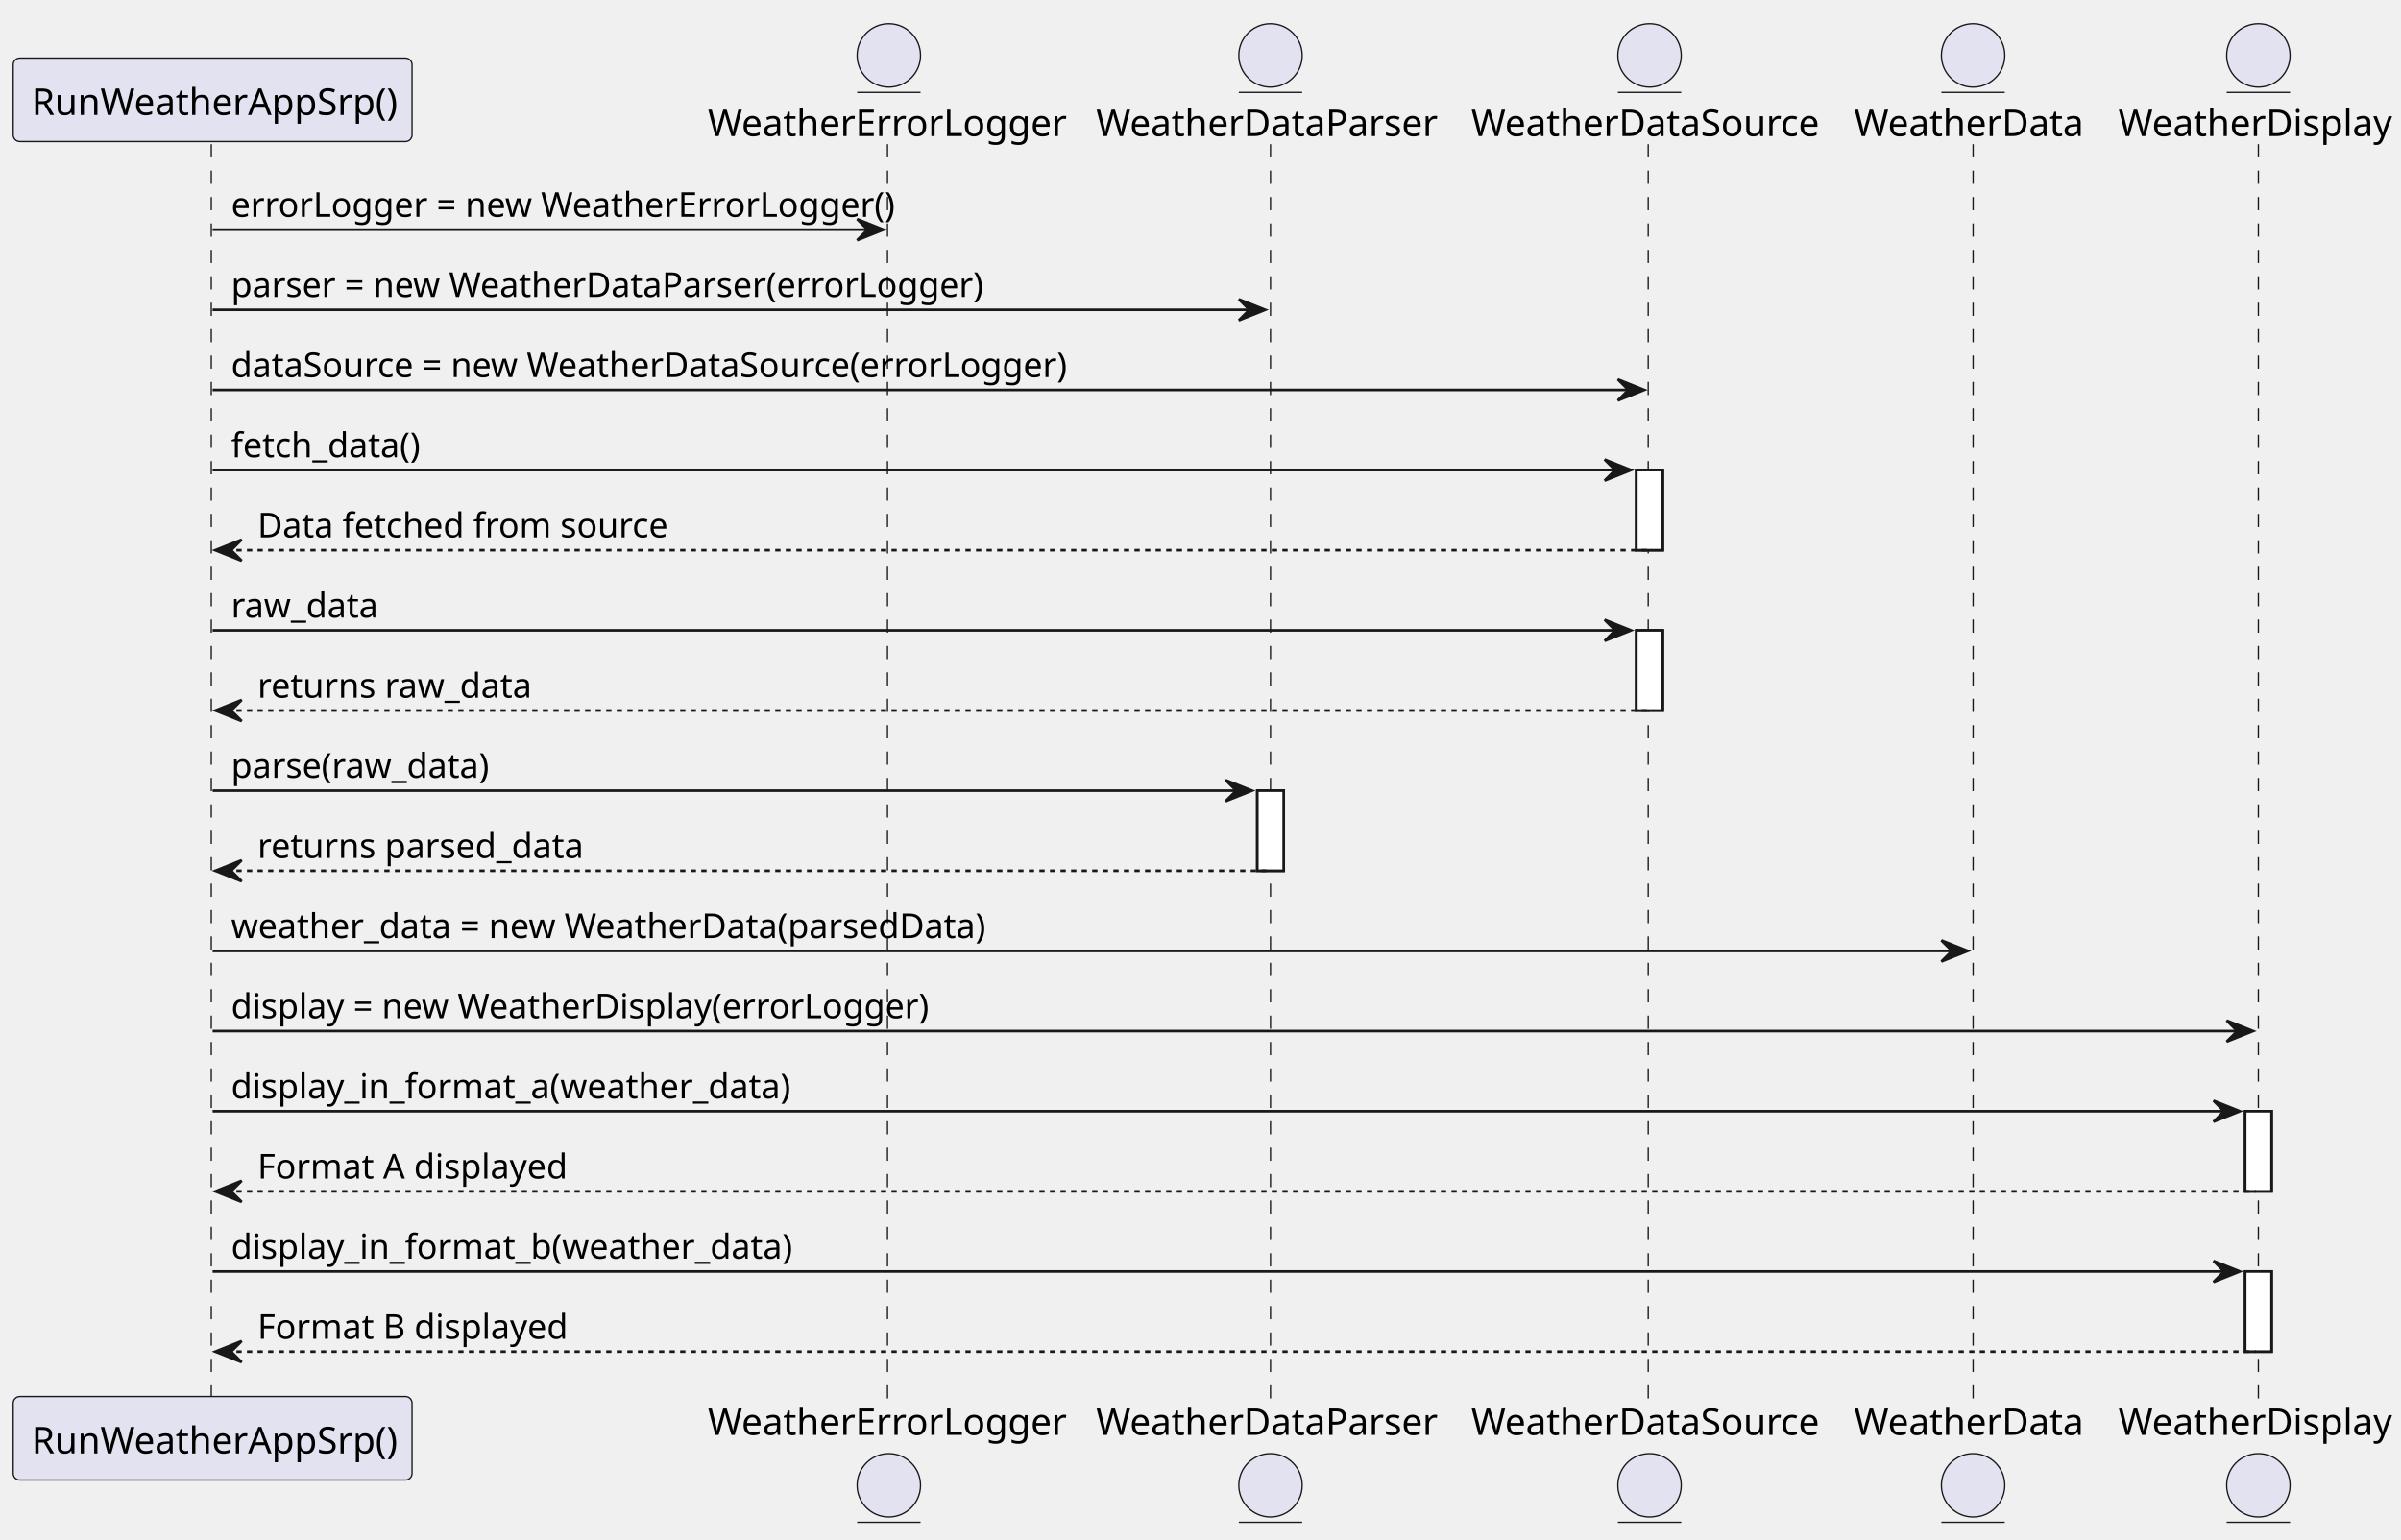
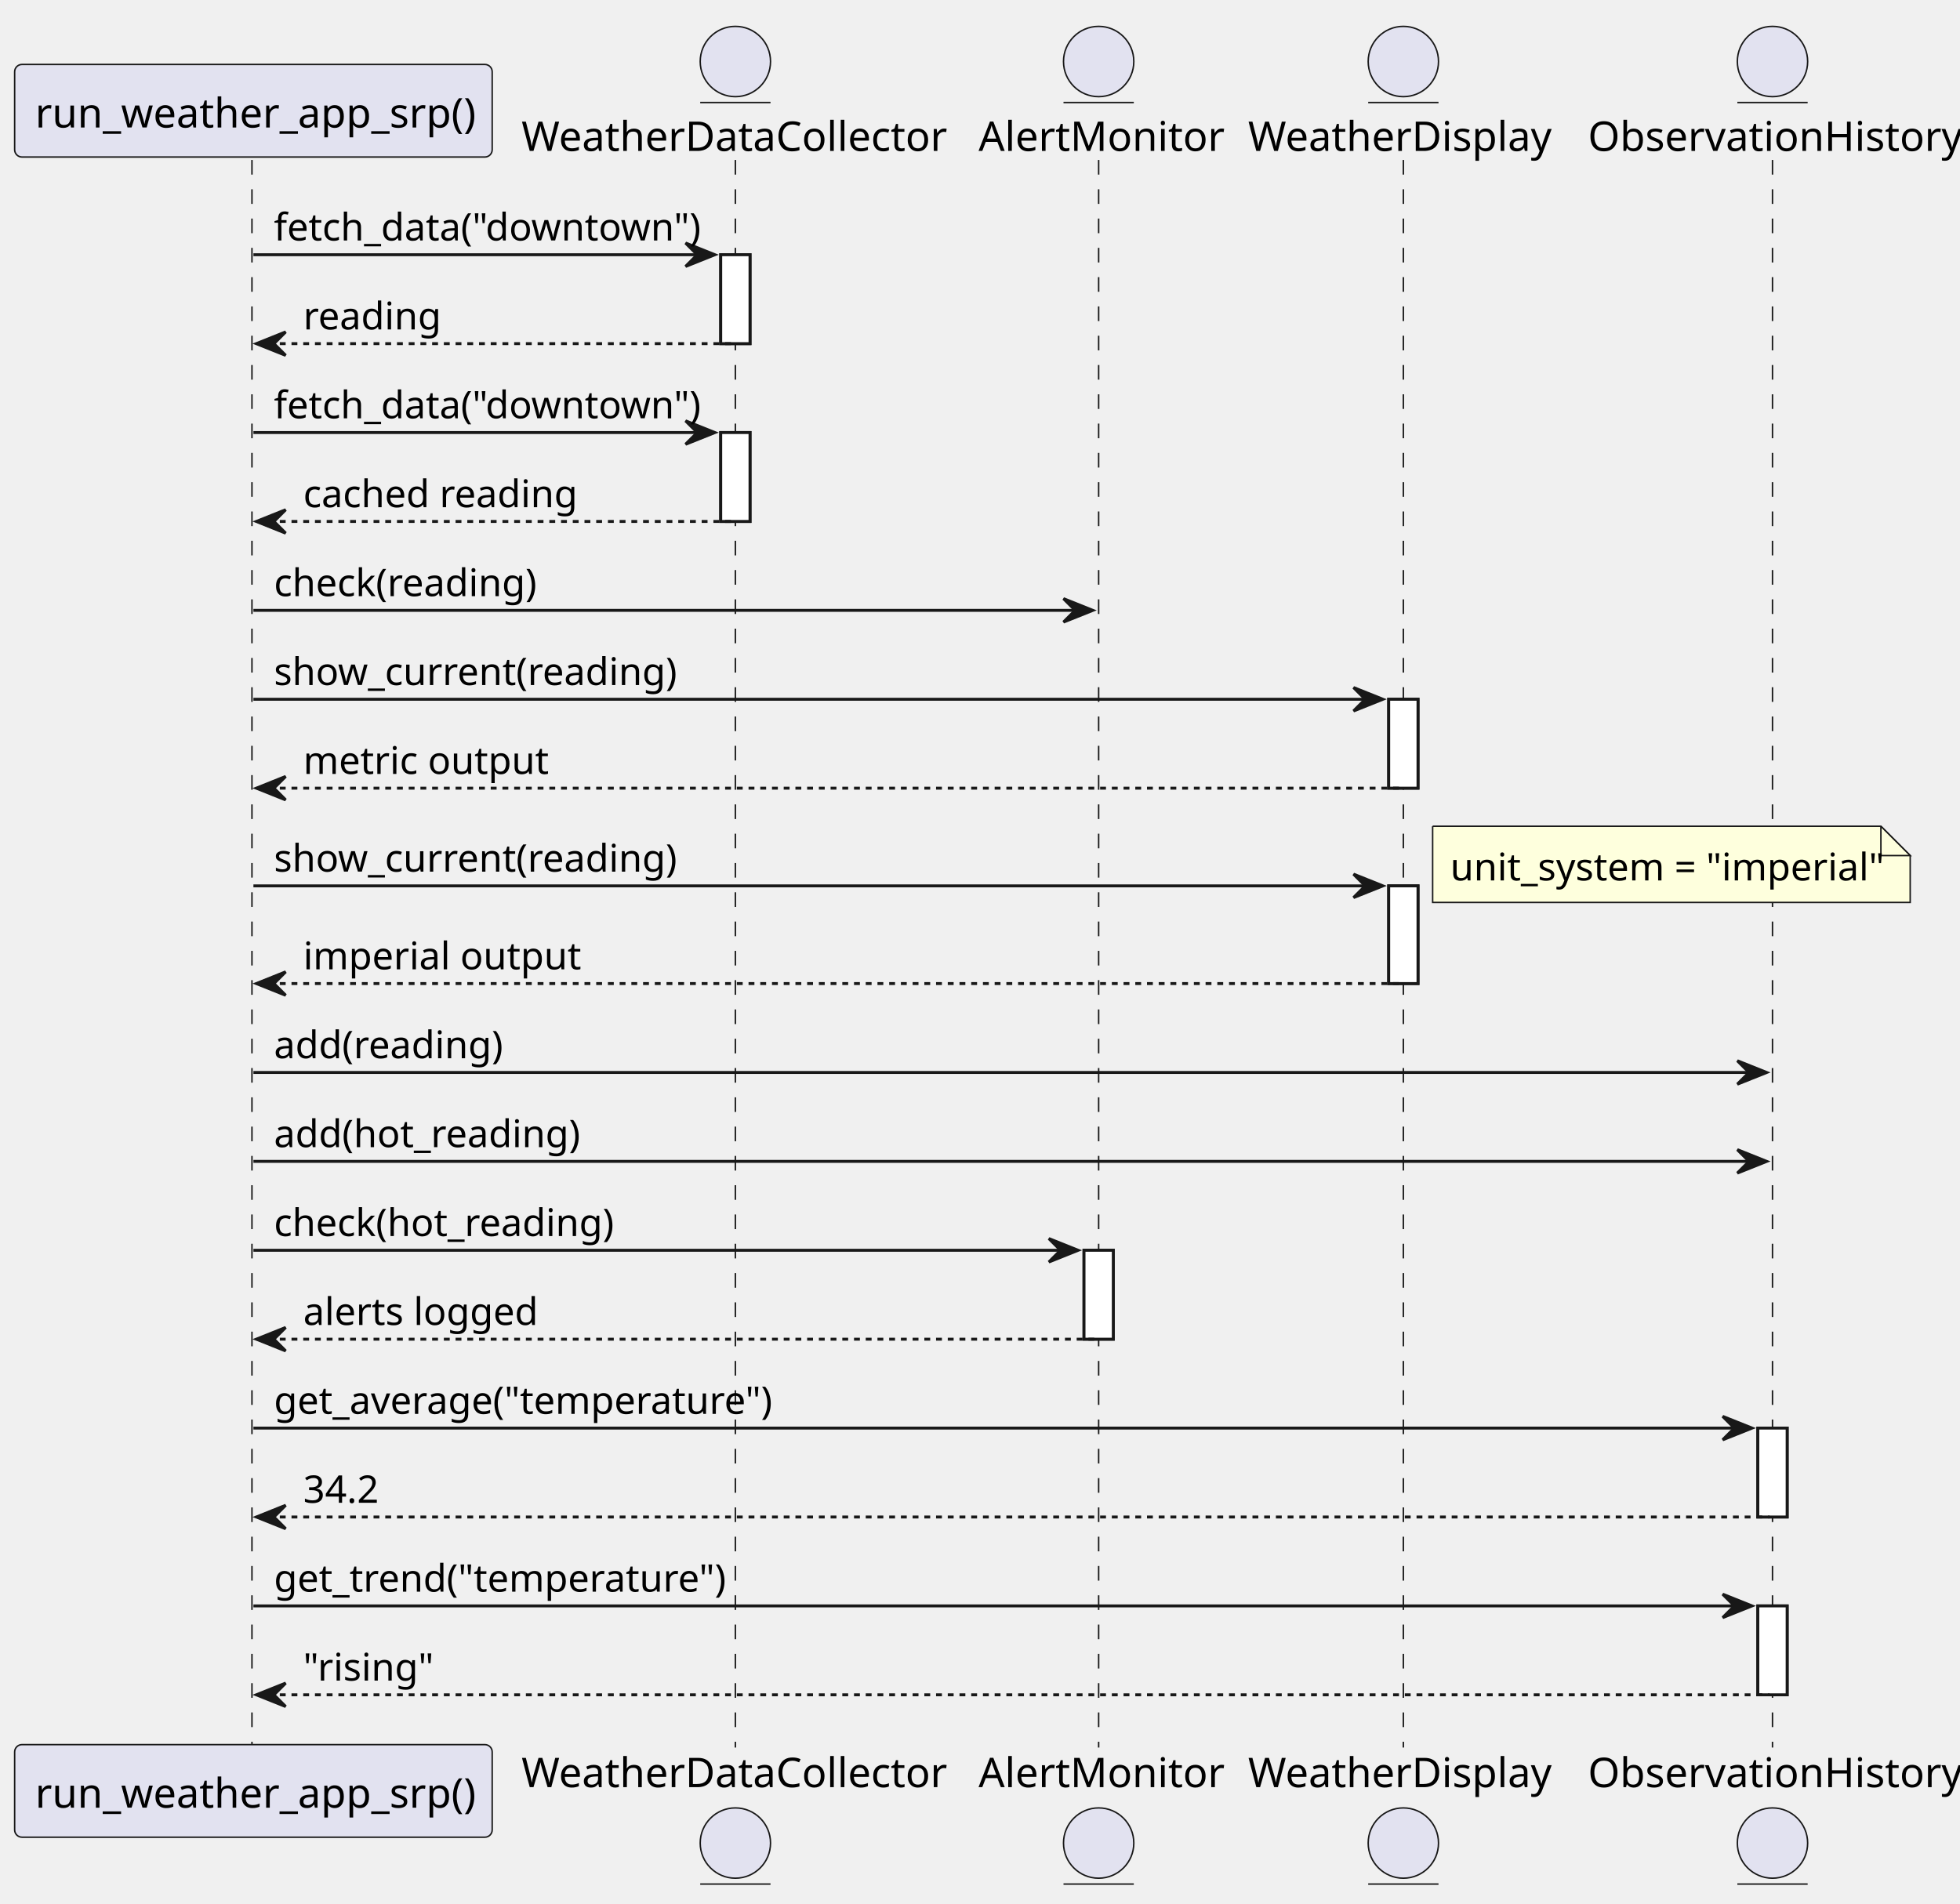
- <svg xmlns="http://www.w3.org/2000/svg" contentStyleType="text/css" height="583px" preserveAspectRatio="none" style="width:909px;height:583px;background:#FFFFFF;" version="1.1" viewBox="0 0 909 583" width="909px" zoomAndPan="magnify">
+ <svg xmlns="http://www.w3.org/2000/svg" contentStyleType="text/css" height="650px" preserveAspectRatio="none" style="width:669px;height:650px;background:#FFFFFF;" version="1.1" viewBox="0 0 669 650" width="669px" zoomAndPan="magnify">
  <defs />
  <g>
-     <rect fill="#FFFFFF" height="30.352" style="stroke:#181818;stroke-width:1.0;" width="10" x="476" y="299.422" />
-     <rect fill="#FFFFFF" height="30.352" style="stroke:#181818;stroke-width:1.0;" width="10" x="619.5" y="178.016" />
-     <rect fill="#FFFFFF" height="30.352" style="stroke:#181818;stroke-width:1.0;" width="10" x="619.5" y="238.719" />
-     <rect fill="#FFFFFF" height="30.352" style="stroke:#181818;stroke-width:1.0;" width="10" x="850" y="420.828" />
-     <rect fill="#FFFFFF" height="30.352" style="stroke:#181818;stroke-width:1.0;" width="10" x="850" y="481.531" />
-     <line style="stroke:#181818;stroke-width:0.5;stroke-dasharray:5.0,5.0;" x1="80" x2="80" y1="54.609" y2="529.883" />
-     <line style="stroke:#181818;stroke-width:0.5;stroke-dasharray:5.0,5.0;" x1="336" x2="336" y1="54.609" y2="529.883" />
-     <line style="stroke:#181818;stroke-width:0.5;stroke-dasharray:5.0,5.0;" x1="481" x2="481" y1="54.609" y2="529.883" />
-     <line style="stroke:#181818;stroke-width:0.5;stroke-dasharray:5.0,5.0;" x1="624" x2="624" y1="54.609" y2="529.883" />
-     <line style="stroke:#181818;stroke-width:0.5;stroke-dasharray:5.0,5.0;" x1="747" x2="747" y1="54.609" y2="529.883" />
-     <line style="stroke:#181818;stroke-width:0.5;stroke-dasharray:5.0,5.0;" x1="855" x2="855" y1="54.609" y2="529.883" />
-     <rect fill="#E2E2F0" height="31.609" rx="2.5" ry="2.5" style="stroke:#181818;stroke-width:0.5;" width="151" x="5" y="22" />
-     <text fill="#000000" font-family="sans-serif" font-size="14" lengthAdjust="spacing" textLength="137" x="12" y="43.533">RunWeatherAppSrp()</text>
-     <rect fill="#E2E2F0" height="31.609" rx="2.5" ry="2.5" style="stroke:#181818;stroke-width:0.5;" width="151" x="5" y="528.883" />
-     <text fill="#000000" font-family="sans-serif" font-size="14" lengthAdjust="spacing" textLength="137" x="12" y="550.416">RunWeatherAppSrp()</text>
-     <text fill="#000000" font-family="sans-serif" font-size="14" lengthAdjust="spacing" textLength="131" x="268" y="51.533">WeatherErrorLogger</text>
-     <ellipse cx="336.5" cy="21" fill="#E2E2F0" rx="12" ry="12" style="stroke:#181818;stroke-width:0.5;" />
-     <line style="stroke:#181818;stroke-width:0.5;" x1="324.5" x2="348.5" y1="35" y2="35" />
-     <text fill="#000000" font-family="sans-serif" font-size="14" lengthAdjust="spacing" textLength="131" x="268" y="543.416">WeatherErrorLogger</text>
-     <ellipse cx="336.5" cy="562.492" fill="#E2E2F0" rx="12" ry="12" style="stroke:#181818;stroke-width:0.5;" />
-     <line style="stroke:#181818;stroke-width:0.5;" x1="324.5" x2="348.5" y1="576.492" y2="576.492" />
-     <text fill="#000000" font-family="sans-serif" font-size="14" lengthAdjust="spacing" textLength="126" x="415" y="51.533">WeatherDataParser</text>
-     <ellipse cx="481" cy="21" fill="#E2E2F0" rx="12" ry="12" style="stroke:#181818;stroke-width:0.5;" />
-     <line style="stroke:#181818;stroke-width:0.5;" x1="469" x2="493" y1="35" y2="35" />
-     <text fill="#000000" font-family="sans-serif" font-size="14" lengthAdjust="spacing" textLength="126" x="415" y="543.416">WeatherDataParser</text>
-     <ellipse cx="481" cy="562.492" fill="#E2E2F0" rx="12" ry="12" style="stroke:#181818;stroke-width:0.5;" />
-     <line style="stroke:#181818;stroke-width:0.5;" x1="469" x2="493" y1="576.492" y2="576.492" />
-     <text fill="#000000" font-family="sans-serif" font-size="14" lengthAdjust="spacing" textLength="129" x="557" y="51.533">WeatherDataSource</text>
-     <ellipse cx="624.5" cy="21" fill="#E2E2F0" rx="12" ry="12" style="stroke:#181818;stroke-width:0.5;" />
-     <line style="stroke:#181818;stroke-width:0.5;" x1="612.5" x2="636.5" y1="35" y2="35" />
-     <text fill="#000000" font-family="sans-serif" font-size="14" lengthAdjust="spacing" textLength="129" x="557" y="543.416">WeatherDataSource</text>
-     <ellipse cx="624.5" cy="562.492" fill="#E2E2F0" rx="12" ry="12" style="stroke:#181818;stroke-width:0.5;" />
-     <line style="stroke:#181818;stroke-width:0.5;" x1="612.5" x2="636.5" y1="576.492" y2="576.492" />
-     <text fill="#000000" font-family="sans-serif" font-size="14" lengthAdjust="spacing" textLength="84" x="702" y="51.533">WeatherData</text>
-     <ellipse cx="747" cy="21" fill="#E2E2F0" rx="12" ry="12" style="stroke:#181818;stroke-width:0.5;" />
-     <line style="stroke:#181818;stroke-width:0.5;" x1="735" x2="759" y1="35" y2="35" />
-     <text fill="#000000" font-family="sans-serif" font-size="14" lengthAdjust="spacing" textLength="84" x="702" y="543.416">WeatherData</text>
-     <ellipse cx="747" cy="562.492" fill="#E2E2F0" rx="12" ry="12" style="stroke:#181818;stroke-width:0.5;" />
-     <line style="stroke:#181818;stroke-width:0.5;" x1="735" x2="759" y1="576.492" y2="576.492" />
-     <text fill="#000000" font-family="sans-serif" font-size="14" lengthAdjust="spacing" textLength="100" x="802" y="51.533">WeatherDisplay</text>
-     <ellipse cx="855" cy="21" fill="#E2E2F0" rx="12" ry="12" style="stroke:#181818;stroke-width:0.5;" />
-     <line style="stroke:#181818;stroke-width:0.5;" x1="843" x2="867" y1="35" y2="35" />
-     <text fill="#000000" font-family="sans-serif" font-size="14" lengthAdjust="spacing" textLength="100" x="802" y="543.416">WeatherDisplay</text>
-     <ellipse cx="855" cy="562.492" fill="#E2E2F0" rx="12" ry="12" style="stroke:#181818;stroke-width:0.5;" />
-     <line style="stroke:#181818;stroke-width:0.5;" x1="843" x2="867" y1="576.492" y2="576.492" />
-     <rect fill="#FFFFFF" height="30.352" style="stroke:#181818;stroke-width:1.0;" width="10" x="476" y="299.422" />
-     <rect fill="#FFFFFF" height="30.352" style="stroke:#181818;stroke-width:1.0;" width="10" x="619.5" y="178.016" />
-     <rect fill="#FFFFFF" height="30.352" style="stroke:#181818;stroke-width:1.0;" width="10" x="619.5" y="238.719" />
-     <rect fill="#FFFFFF" height="30.352" style="stroke:#181818;stroke-width:1.0;" width="10" x="850" y="420.828" />
-     <rect fill="#FFFFFF" height="30.352" style="stroke:#181818;stroke-width:1.0;" width="10" x="850" y="481.531" />
-     <polygon fill="#181818" points="324.5,82.961,334.5,86.961,324.5,90.961,328.5,86.961" style="stroke:#181818;stroke-width:1.0;" />
-     <line style="stroke:#181818;stroke-width:1.0;" x1="80.5" x2="330.5" y1="86.961" y2="86.961" />
-     <text fill="#000000" font-family="sans-serif" font-size="13" lengthAdjust="spacing" textLength="232" x="87.5" y="82.105">errorLogger = new WeatherErrorLogger()</text>
-     <polygon fill="#181818" points="469,113.312,479,117.312,469,121.312,473,117.312" style="stroke:#181818;stroke-width:1.0;" />
-     <line style="stroke:#181818;stroke-width:1.0;" x1="80.5" x2="475" y1="117.312" y2="117.312" />
-     <text fill="#000000" font-family="sans-serif" font-size="13" lengthAdjust="spacing" textLength="266" x="87.5" y="112.456">parser = new WeatherDataParser(errorLogger)</text>
-     <polygon fill="#181818" points="612.5,143.664,622.5,147.664,612.5,151.664,616.5,147.664" style="stroke:#181818;stroke-width:1.0;" />
-     <line style="stroke:#181818;stroke-width:1.0;" x1="80.5" x2="618.5" y1="147.664" y2="147.664" />
-     <text fill="#000000" font-family="sans-serif" font-size="13" lengthAdjust="spacing" textLength="299" x="87.5" y="142.808">dataSource = new WeatherDataSource(errorLogger)</text>
-     <polygon fill="#181818" points="607.5,174.016,617.5,178.016,607.5,182.016,611.5,178.016" style="stroke:#181818;stroke-width:1.0;" />
-     <line style="stroke:#181818;stroke-width:1.0;" x1="80.5" x2="613.5" y1="178.016" y2="178.016" />
-     <text fill="#000000" font-family="sans-serif" font-size="13" lengthAdjust="spacing" textLength="68" x="87.5" y="173.159">fetch_data()</text>
-     <polygon fill="#181818" points="91.5,204.367,81.5,208.367,91.5,212.367,87.5,208.367" style="stroke:#181818;stroke-width:1.0;" />
-     <line style="stroke:#181818;stroke-width:1.0;stroke-dasharray:2.0,2.0;" x1="85.5" x2="623.5" y1="208.367" y2="208.367" />
-     <text fill="#000000" font-family="sans-serif" font-size="13" lengthAdjust="spacing" textLength="145" x="97.5" y="203.511">Data fetched from source</text>
-     <polygon fill="#181818" points="607.5,234.719,617.5,238.719,607.5,242.719,611.5,238.719" style="stroke:#181818;stroke-width:1.0;" />
-     <line style="stroke:#181818;stroke-width:1.0;" x1="80.5" x2="613.5" y1="238.719" y2="238.719" />
-     <text fill="#000000" font-family="sans-serif" font-size="13" lengthAdjust="spacing" textLength="52" x="87.5" y="233.862">raw_data</text>
-     <polygon fill="#181818" points="91.5,265.07,81.5,269.07,91.5,273.07,87.5,269.07" style="stroke:#181818;stroke-width:1.0;" />
-     <line style="stroke:#181818;stroke-width:1.0;stroke-dasharray:2.0,2.0;" x1="85.5" x2="623.5" y1="269.07" y2="269.07" />
-     <text fill="#000000" font-family="sans-serif" font-size="13" lengthAdjust="spacing" textLength="96" x="97.5" y="264.214">returns raw_data</text>
-     <polygon fill="#181818" points="464,295.422,474,299.422,464,303.422,468,299.422" style="stroke:#181818;stroke-width:1.0;" />
-     <line style="stroke:#181818;stroke-width:1.0;" x1="80.5" x2="470" y1="299.422" y2="299.422" />
-     <text fill="#000000" font-family="sans-serif" font-size="13" lengthAdjust="spacing" textLength="92" x="87.5" y="294.565">parse(raw_data)</text>
-     <polygon fill="#181818" points="91.5,325.773,81.5,329.773,91.5,333.773,87.5,329.773" style="stroke:#181818;stroke-width:1.0;" />
-     <line style="stroke:#181818;stroke-width:1.0;stroke-dasharray:2.0,2.0;" x1="85.5" x2="480" y1="329.773" y2="329.773" />
-     <text fill="#000000" font-family="sans-serif" font-size="13" lengthAdjust="spacing" textLength="115" x="97.5" y="324.917">returns parsed_data</text>
-     <polygon fill="#181818" points="735,356.125,745,360.125,735,364.125,739,360.125" style="stroke:#181818;stroke-width:1.0;" />
-     <line style="stroke:#181818;stroke-width:1.0;" x1="80.5" x2="741" y1="360.125" y2="360.125" />
-     <text fill="#000000" font-family="sans-serif" font-size="13" lengthAdjust="spacing" textLength="270" x="87.5" y="355.269">weather_data = new WeatherData(parsedData)</text>
-     <polygon fill="#181818" points="843,386.477,853,390.477,843,394.477,847,390.477" style="stroke:#181818;stroke-width:1.0;" />
-     <line style="stroke:#181818;stroke-width:1.0;" x1="80.5" x2="849" y1="390.477" y2="390.477" />
-     <text fill="#000000" font-family="sans-serif" font-size="13" lengthAdjust="spacing" textLength="249" x="87.5" y="385.62">display = new WeatherDisplay(errorLogger)</text>
-     <polygon fill="#181818" points="838,416.828,848,420.828,838,424.828,842,420.828" style="stroke:#181818;stroke-width:1.0;" />
-     <line style="stroke:#181818;stroke-width:1.0;" x1="80.5" x2="844" y1="420.828" y2="420.828" />
-     <text fill="#000000" font-family="sans-serif" font-size="13" lengthAdjust="spacing" textLength="200" x="87.5" y="415.972">display_in_format_a(weather_data)</text>
-     <polygon fill="#181818" points="91.5,447.18,81.5,451.18,91.5,455.18,87.5,451.18" style="stroke:#181818;stroke-width:1.0;" />
-     <line style="stroke:#181818;stroke-width:1.0;stroke-dasharray:2.0,2.0;" x1="85.5" x2="854" y1="451.18" y2="451.18" />
-     <text fill="#000000" font-family="sans-serif" font-size="13" lengthAdjust="spacing" textLength="113" x="97.5" y="446.323">Format A displayed</text>
-     <polygon fill="#181818" points="838,477.531,848,481.531,838,485.531,842,481.531" style="stroke:#181818;stroke-width:1.0;" />
-     <line style="stroke:#181818;stroke-width:1.0;" x1="80.5" x2="844" y1="481.531" y2="481.531" />
-     <text fill="#000000" font-family="sans-serif" font-size="13" lengthAdjust="spacing" textLength="200" x="87.5" y="476.675">display_in_format_b(weather_data)</text>
-     <polygon fill="#181818" points="91.5,507.883,81.5,511.883,91.5,515.883,87.5,511.883" style="stroke:#181818;stroke-width:1.0;" />
-     <line style="stroke:#181818;stroke-width:1.0;stroke-dasharray:2.0,2.0;" x1="85.5" x2="854" y1="511.883" y2="511.883" />
-     <text fill="#000000" font-family="sans-serif" font-size="13" lengthAdjust="spacing" textLength="113" x="97.5" y="507.026">Format B displayed</text>
+     <rect fill="#FFFFFF" height="30.352" style="stroke:#181818;stroke-width:1.0;" width="10" x="246" y="86.961" />
+     <rect fill="#FFFFFF" height="30.352" style="stroke:#181818;stroke-width:1.0;" width="10" x="246" y="147.664" />
+     <rect fill="#FFFFFF" height="30.352" style="stroke:#181818;stroke-width:1.0;" width="10" x="370" y="426.828" />
+     <rect fill="#FFFFFF" height="30.352" style="stroke:#181818;stroke-width:1.0;" width="10" x="474" y="238.719" />
+     <rect fill="#FFFFFF" height="33.352" style="stroke:#181818;stroke-width:1.0;" width="10" x="474" y="302.422" />
+     <rect fill="#FFFFFF" height="30.352" style="stroke:#181818;stroke-width:1.0;" width="10" x="600" y="487.531" />
+     <rect fill="#FFFFFF" height="30.352" style="stroke:#181818;stroke-width:1.0;" width="10" x="600" y="548.234" />
+     <line style="stroke:#181818;stroke-width:0.5;stroke-dasharray:5.0,5.0;" x1="86" x2="86" y1="54.609" y2="596.586" />
+     <line style="stroke:#181818;stroke-width:0.5;stroke-dasharray:5.0,5.0;" x1="251" x2="251" y1="54.609" y2="596.586" />
+     <line style="stroke:#181818;stroke-width:0.5;stroke-dasharray:5.0,5.0;" x1="375" x2="375" y1="54.609" y2="596.586" />
+     <line style="stroke:#181818;stroke-width:0.5;stroke-dasharray:5.0,5.0;" x1="479" x2="479" y1="54.609" y2="596.586" />
+     <line style="stroke:#181818;stroke-width:0.5;stroke-dasharray:5.0,5.0;" x1="605" x2="605" y1="54.609" y2="596.586" />
+     <rect fill="#E2E2F0" height="31.609" rx="2.5" ry="2.5" style="stroke:#181818;stroke-width:0.5;" width="163" x="5" y="22" />
+     <text fill="#000000" font-family="sans-serif" font-size="14" lengthAdjust="spacing" textLength="149" x="12" y="43.533">run_weather_app_srp()</text>
+     <rect fill="#E2E2F0" height="31.609" rx="2.5" ry="2.5" style="stroke:#181818;stroke-width:0.5;" width="163" x="5" y="595.586" />
+     <text fill="#000000" font-family="sans-serif" font-size="14" lengthAdjust="spacing" textLength="149" x="12" y="617.119">run_weather_app_srp()</text>
+     <text fill="#000000" font-family="sans-serif" font-size="14" lengthAdjust="spacing" textLength="140" x="178" y="51.533">WeatherDataCollector</text>
+     <ellipse cx="251" cy="21" fill="#E2E2F0" rx="12" ry="12" style="stroke:#181818;stroke-width:0.5;" />
+     <line style="stroke:#181818;stroke-width:0.5;" x1="239" x2="263" y1="35" y2="35" />
+     <text fill="#000000" font-family="sans-serif" font-size="14" lengthAdjust="spacing" textLength="140" x="178" y="610.119">WeatherDataCollector</text>
+     <ellipse cx="251" cy="629.195" fill="#E2E2F0" rx="12" ry="12" style="stroke:#181818;stroke-width:0.5;" />
+     <line style="stroke:#181818;stroke-width:0.5;" x1="239" x2="263" y1="643.195" y2="643.195" />
+     <text fill="#000000" font-family="sans-serif" font-size="14" lengthAdjust="spacing" textLength="76" x="334" y="51.533">AlertMonitor</text>
+     <ellipse cx="375" cy="21" fill="#E2E2F0" rx="12" ry="12" style="stroke:#181818;stroke-width:0.5;" />
+     <line style="stroke:#181818;stroke-width:0.5;" x1="363" x2="387" y1="35" y2="35" />
+     <text fill="#000000" font-family="sans-serif" font-size="14" lengthAdjust="spacing" textLength="76" x="334" y="610.119">AlertMonitor</text>
+     <ellipse cx="375" cy="629.195" fill="#E2E2F0" rx="12" ry="12" style="stroke:#181818;stroke-width:0.5;" />
+     <line style="stroke:#181818;stroke-width:0.5;" x1="363" x2="387" y1="643.195" y2="643.195" />
+     <text fill="#000000" font-family="sans-serif" font-size="14" lengthAdjust="spacing" textLength="100" x="426" y="51.533">WeatherDisplay</text>
+     <ellipse cx="479" cy="21" fill="#E2E2F0" rx="12" ry="12" style="stroke:#181818;stroke-width:0.5;" />
+     <line style="stroke:#181818;stroke-width:0.5;" x1="467" x2="491" y1="35" y2="35" />
+     <text fill="#000000" font-family="sans-serif" font-size="14" lengthAdjust="spacing" textLength="100" x="426" y="610.119">WeatherDisplay</text>
+     <ellipse cx="479" cy="629.195" fill="#E2E2F0" rx="12" ry="12" style="stroke:#181818;stroke-width:0.5;" />
+     <line style="stroke:#181818;stroke-width:0.5;" x1="467" x2="491" y1="643.195" y2="643.195" />
+     <text fill="#000000" font-family="sans-serif" font-size="14" lengthAdjust="spacing" textLength="120" x="542" y="51.533">ObservationHistory</text>
+     <ellipse cx="605" cy="21" fill="#E2E2F0" rx="12" ry="12" style="stroke:#181818;stroke-width:0.5;" />
+     <line style="stroke:#181818;stroke-width:0.5;" x1="593" x2="617" y1="35" y2="35" />
+     <text fill="#000000" font-family="sans-serif" font-size="14" lengthAdjust="spacing" textLength="120" x="542" y="610.119">ObservationHistory</text>
+     <ellipse cx="605" cy="629.195" fill="#E2E2F0" rx="12" ry="12" style="stroke:#181818;stroke-width:0.5;" />
+     <line style="stroke:#181818;stroke-width:0.5;" x1="593" x2="617" y1="643.195" y2="643.195" />
+     <rect fill="#FFFFFF" height="30.352" style="stroke:#181818;stroke-width:1.0;" width="10" x="246" y="86.961" />
+     <rect fill="#FFFFFF" height="30.352" style="stroke:#181818;stroke-width:1.0;" width="10" x="246" y="147.664" />
+     <rect fill="#FFFFFF" height="30.352" style="stroke:#181818;stroke-width:1.0;" width="10" x="370" y="426.828" />
+     <rect fill="#FFFFFF" height="30.352" style="stroke:#181818;stroke-width:1.0;" width="10" x="474" y="238.719" />
+     <rect fill="#FFFFFF" height="33.352" style="stroke:#181818;stroke-width:1.0;" width="10" x="474" y="302.422" />
+     <rect fill="#FFFFFF" height="30.352" style="stroke:#181818;stroke-width:1.0;" width="10" x="600" y="487.531" />
+     <rect fill="#FFFFFF" height="30.352" style="stroke:#181818;stroke-width:1.0;" width="10" x="600" y="548.234" />
+     <polygon fill="#181818" points="234,82.961,244,86.961,234,90.961,238,86.961" style="stroke:#181818;stroke-width:1.0;" />
+     <line style="stroke:#181818;stroke-width:1.0;" x1="86.5" x2="240" y1="86.961" y2="86.961" />
+     <text fill="#000000" font-family="sans-serif" font-size="13" lengthAdjust="spacing" textLength="135" x="93.5" y="82.105">fetch_data("downtown")</text>
+     <polygon fill="#181818" points="97.5,113.312,87.5,117.312,97.5,121.312,93.5,117.312" style="stroke:#181818;stroke-width:1.0;" />
+     <line style="stroke:#181818;stroke-width:1.0;stroke-dasharray:2.0,2.0;" x1="91.5" x2="250" y1="117.312" y2="117.312" />
+     <text fill="#000000" font-family="sans-serif" font-size="13" lengthAdjust="spacing" textLength="42" x="103.5" y="112.456">reading</text>
+     <polygon fill="#181818" points="234,143.664,244,147.664,234,151.664,238,147.664" style="stroke:#181818;stroke-width:1.0;" />
+     <line style="stroke:#181818;stroke-width:1.0;" x1="86.5" x2="240" y1="147.664" y2="147.664" />
+     <text fill="#000000" font-family="sans-serif" font-size="13" lengthAdjust="spacing" textLength="135" x="93.5" y="142.808">fetch_data("downtown")</text>
+     <polygon fill="#181818" points="97.5,174.016,87.5,178.016,97.5,182.016,93.5,178.016" style="stroke:#181818;stroke-width:1.0;" />
+     <line style="stroke:#181818;stroke-width:1.0;stroke-dasharray:2.0,2.0;" x1="91.5" x2="250" y1="178.016" y2="178.016" />
+     <text fill="#000000" font-family="sans-serif" font-size="13" lengthAdjust="spacing" textLength="88" x="103.5" y="173.159">cached reading</text>
+     <polygon fill="#181818" points="363,204.367,373,208.367,363,212.367,367,208.367" style="stroke:#181818;stroke-width:1.0;" />
+     <line style="stroke:#181818;stroke-width:1.0;" x1="86.5" x2="369" y1="208.367" y2="208.367" />
+     <text fill="#000000" font-family="sans-serif" font-size="13" lengthAdjust="spacing" textLength="85" x="93.5" y="203.511">check(reading)</text>
+     <polygon fill="#181818" points="462,234.719,472,238.719,462,242.719,466,238.719" style="stroke:#181818;stroke-width:1.0;" />
+     <line style="stroke:#181818;stroke-width:1.0;" x1="86.5" x2="468" y1="238.719" y2="238.719" />
+     <text fill="#000000" font-family="sans-serif" font-size="13" lengthAdjust="spacing" textLength="127" x="93.5" y="233.862">show_current(reading)</text>
+     <polygon fill="#181818" points="97.5,265.07,87.5,269.07,97.5,273.07,93.5,269.07" style="stroke:#181818;stroke-width:1.0;" />
+     <line style="stroke:#181818;stroke-width:1.0;stroke-dasharray:2.0,2.0;" x1="91.5" x2="478" y1="269.07" y2="269.07" />
+     <text fill="#000000" font-family="sans-serif" font-size="13" lengthAdjust="spacing" textLength="76" x="103.5" y="264.214">metric output</text>
+     <polygon fill="#181818" points="462,298.422,472,302.422,462,306.422,466,302.422" style="stroke:#181818;stroke-width:1.0;" />
+     <line style="stroke:#181818;stroke-width:1.0;" x1="86.5" x2="468" y1="302.422" y2="302.422" />
+     <text fill="#000000" font-family="sans-serif" font-size="13" lengthAdjust="spacing" textLength="127" x="93.5" y="297.565">show_current(reading)</text>
+     <path d="M489,282.07 L489,308.07 L652,308.07 L652,292.07 L642,282.07 L489,282.07 " fill="#FEFFDD" style="stroke:#181818;stroke-width:0.5;" />
+     <path d="M642,282.07 L642,292.07 L652,292.07 L642,282.07 " fill="#FEFFDD" style="stroke:#181818;stroke-width:0.5;" />
+     <text fill="#000000" font-family="sans-serif" font-size="13" lengthAdjust="spacing" textLength="142" x="495" y="300.565">unit_system = "imperial"</text>
+     <polygon fill="#181818" points="97.5,331.773,87.5,335.773,97.5,339.773,93.5,335.773" style="stroke:#181818;stroke-width:1.0;" />
+     <line style="stroke:#181818;stroke-width:1.0;stroke-dasharray:2.0,2.0;" x1="91.5" x2="478" y1="335.773" y2="335.773" />
+     <text fill="#000000" font-family="sans-serif" font-size="13" lengthAdjust="spacing" textLength="85" x="103.5" y="330.917">imperial output</text>
+     <polygon fill="#181818" points="593,362.125,603,366.125,593,370.125,597,366.125" style="stroke:#181818;stroke-width:1.0;" />
+     <line style="stroke:#181818;stroke-width:1.0;" x1="86.5" x2="599" y1="366.125" y2="366.125" />
+     <text fill="#000000" font-family="sans-serif" font-size="13" lengthAdjust="spacing" textLength="71" x="93.5" y="361.269">add(reading)</text>
+     <polygon fill="#181818" points="593,392.477,603,396.477,593,400.477,597,396.477" style="stroke:#181818;stroke-width:1.0;" />
+     <line style="stroke:#181818;stroke-width:1.0;" x1="86.5" x2="599" y1="396.477" y2="396.477" />
+     <text fill="#000000" font-family="sans-serif" font-size="13" lengthAdjust="spacing" textLength="96" x="93.5" y="391.62">add(hot_reading)</text>
+     <polygon fill="#181818" points="358,422.828,368,426.828,358,430.828,362,426.828" style="stroke:#181818;stroke-width:1.0;" />
+     <line style="stroke:#181818;stroke-width:1.0;" x1="86.5" x2="364" y1="426.828" y2="426.828" />
+     <text fill="#000000" font-family="sans-serif" font-size="13" lengthAdjust="spacing" textLength="110" x="93.5" y="421.972">check(hot_reading)</text>
+     <polygon fill="#181818" points="97.5,453.18,87.5,457.18,97.5,461.18,93.5,457.18" style="stroke:#181818;stroke-width:1.0;" />
+     <line style="stroke:#181818;stroke-width:1.0;stroke-dasharray:2.0,2.0;" x1="91.5" x2="374" y1="457.18" y2="457.18" />
+     <text fill="#000000" font-family="sans-serif" font-size="13" lengthAdjust="spacing" textLength="74" x="103.5" y="452.323">alerts logged</text>
+     <polygon fill="#181818" points="588,483.531,598,487.531,588,491.531,592,487.531" style="stroke:#181818;stroke-width:1.0;" />
+     <line style="stroke:#181818;stroke-width:1.0;" x1="86.5" x2="594" y1="487.531" y2="487.531" />
+     <text fill="#000000" font-family="sans-serif" font-size="13" lengthAdjust="spacing" textLength="156" x="93.5" y="482.675">get_average("temperature")</text>
+     <polygon fill="#181818" points="97.5,513.883,87.5,517.883,97.5,521.883,93.5,517.883" style="stroke:#181818;stroke-width:1.0;" />
+     <line style="stroke:#181818;stroke-width:1.0;stroke-dasharray:2.0,2.0;" x1="91.5" x2="604" y1="517.883" y2="517.883" />
+     <text fill="#000000" font-family="sans-serif" font-size="13" lengthAdjust="spacing" textLength="25" x="103.5" y="513.026">34.2</text>
+     <polygon fill="#181818" points="588,544.234,598,548.234,588,552.234,592,548.234" style="stroke:#181818;stroke-width:1.0;" />
+     <line style="stroke:#181818;stroke-width:1.0;" x1="86.5" x2="594" y1="548.234" y2="548.234" />
+     <text fill="#000000" font-family="sans-serif" font-size="13" lengthAdjust="spacing" textLength="141" x="93.5" y="543.378">get_trend("temperature")</text>
+     <polygon fill="#181818" points="97.5,574.586,87.5,578.586,97.5,582.586,93.5,578.586" style="stroke:#181818;stroke-width:1.0;" />
+     <line style="stroke:#181818;stroke-width:1.0;stroke-dasharray:2.0,2.0;" x1="91.5" x2="604" y1="578.586" y2="578.586" />
+     <text fill="#000000" font-family="sans-serif" font-size="13" lengthAdjust="spacing" textLength="41" x="103.5" y="573.73">"rising"</text>
  </g>
</svg>
